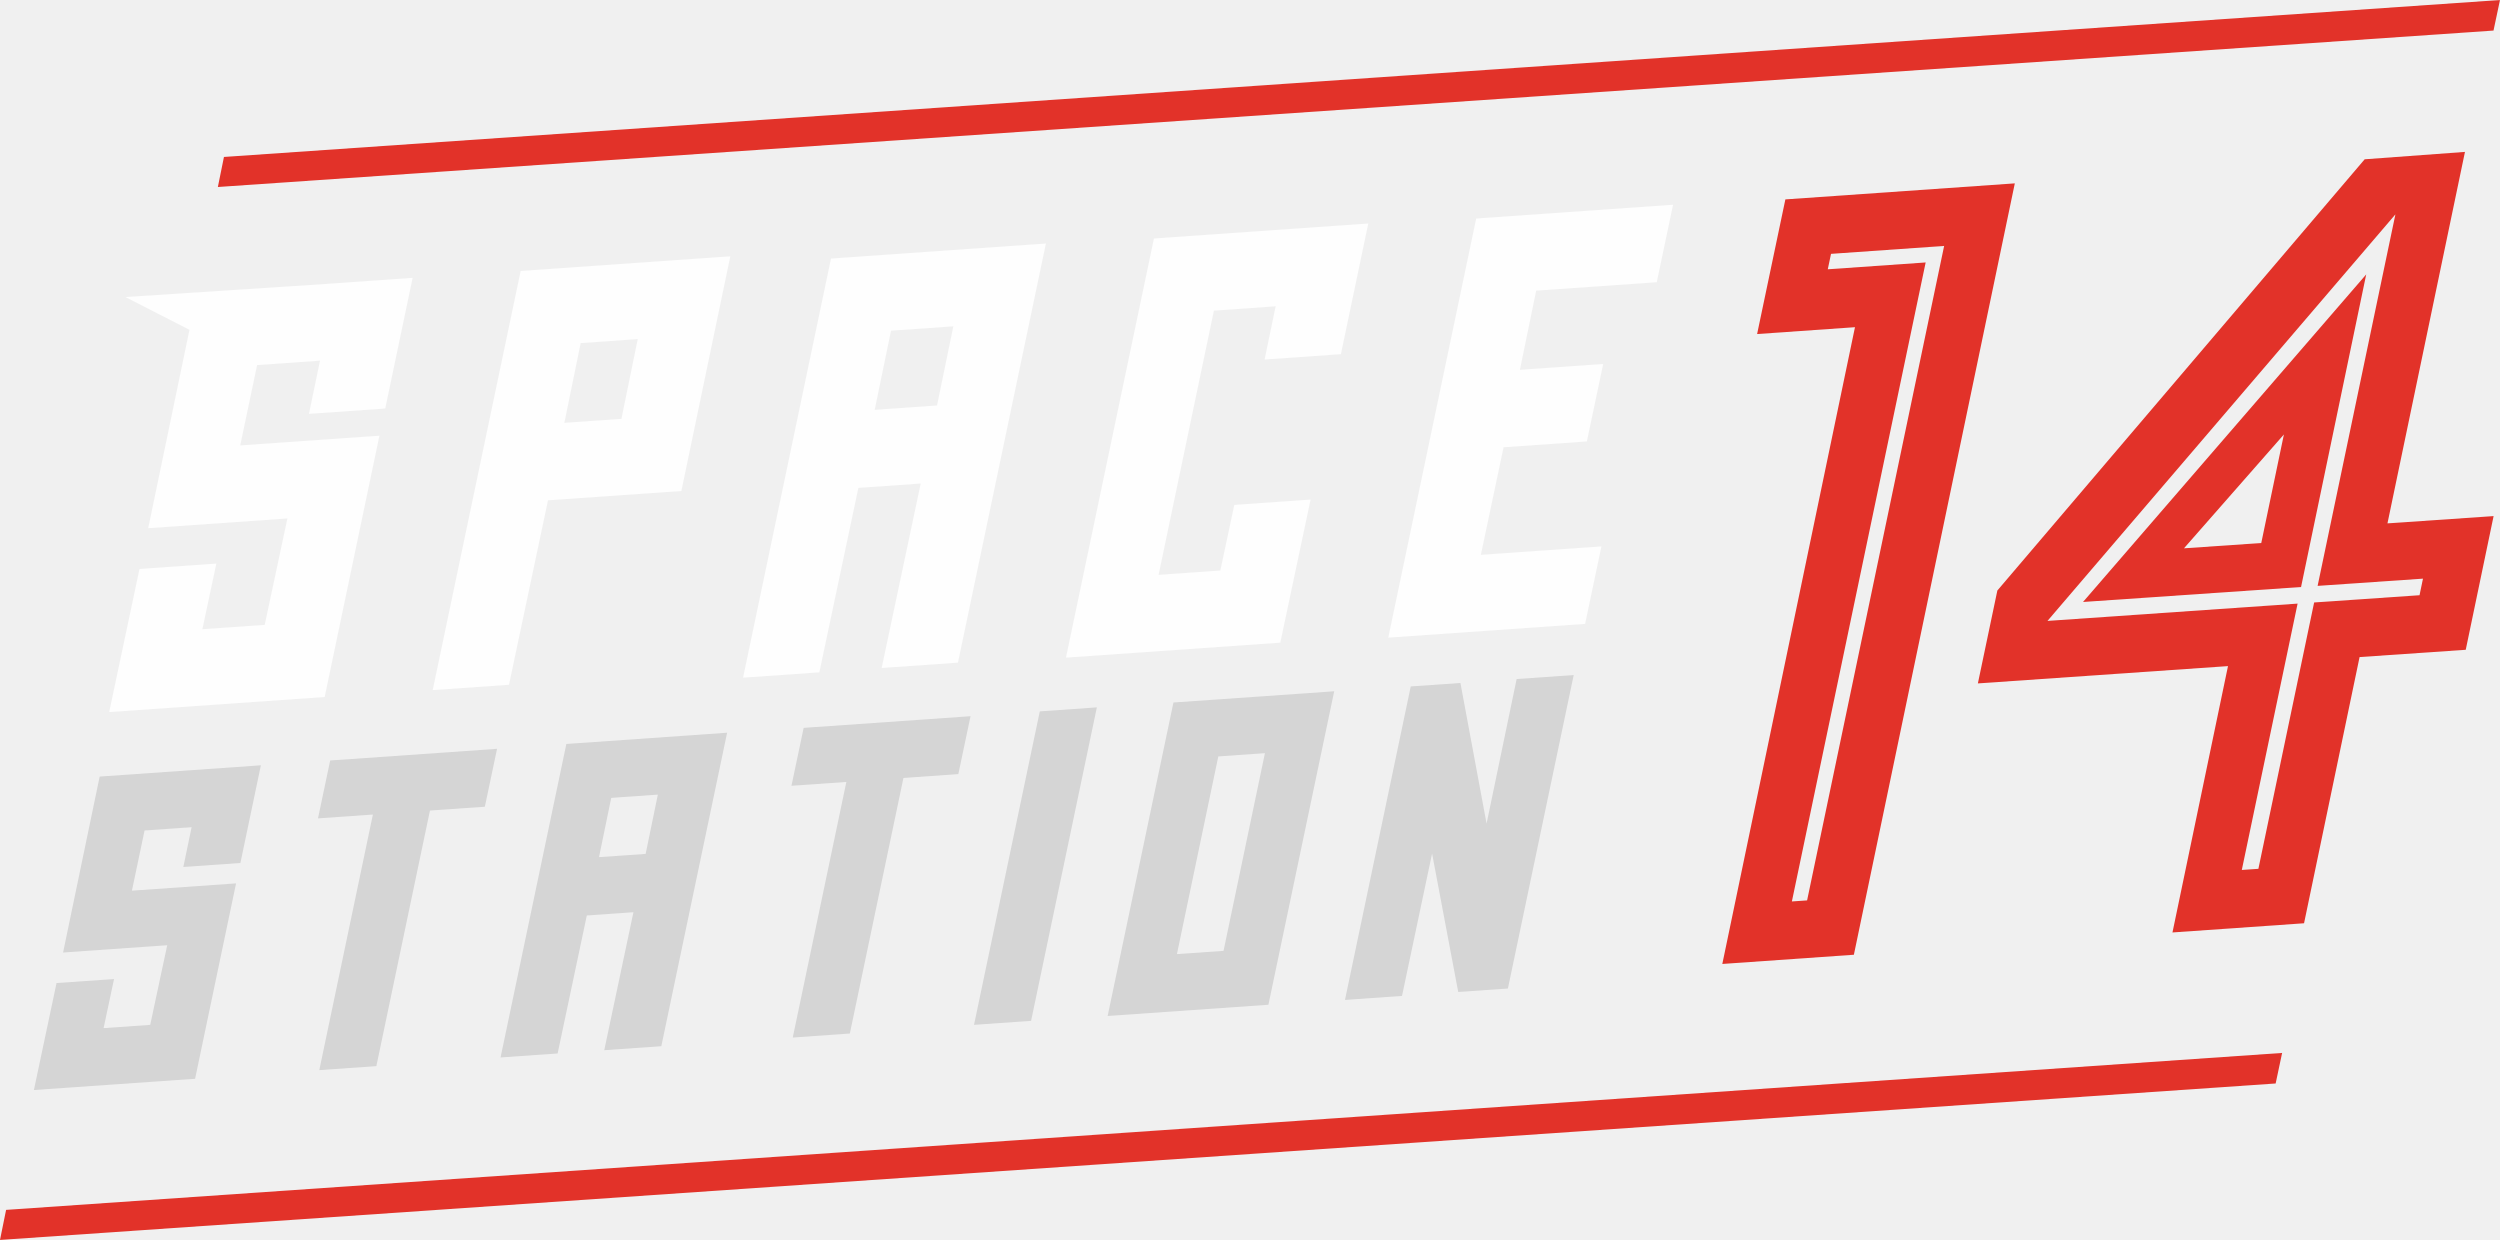
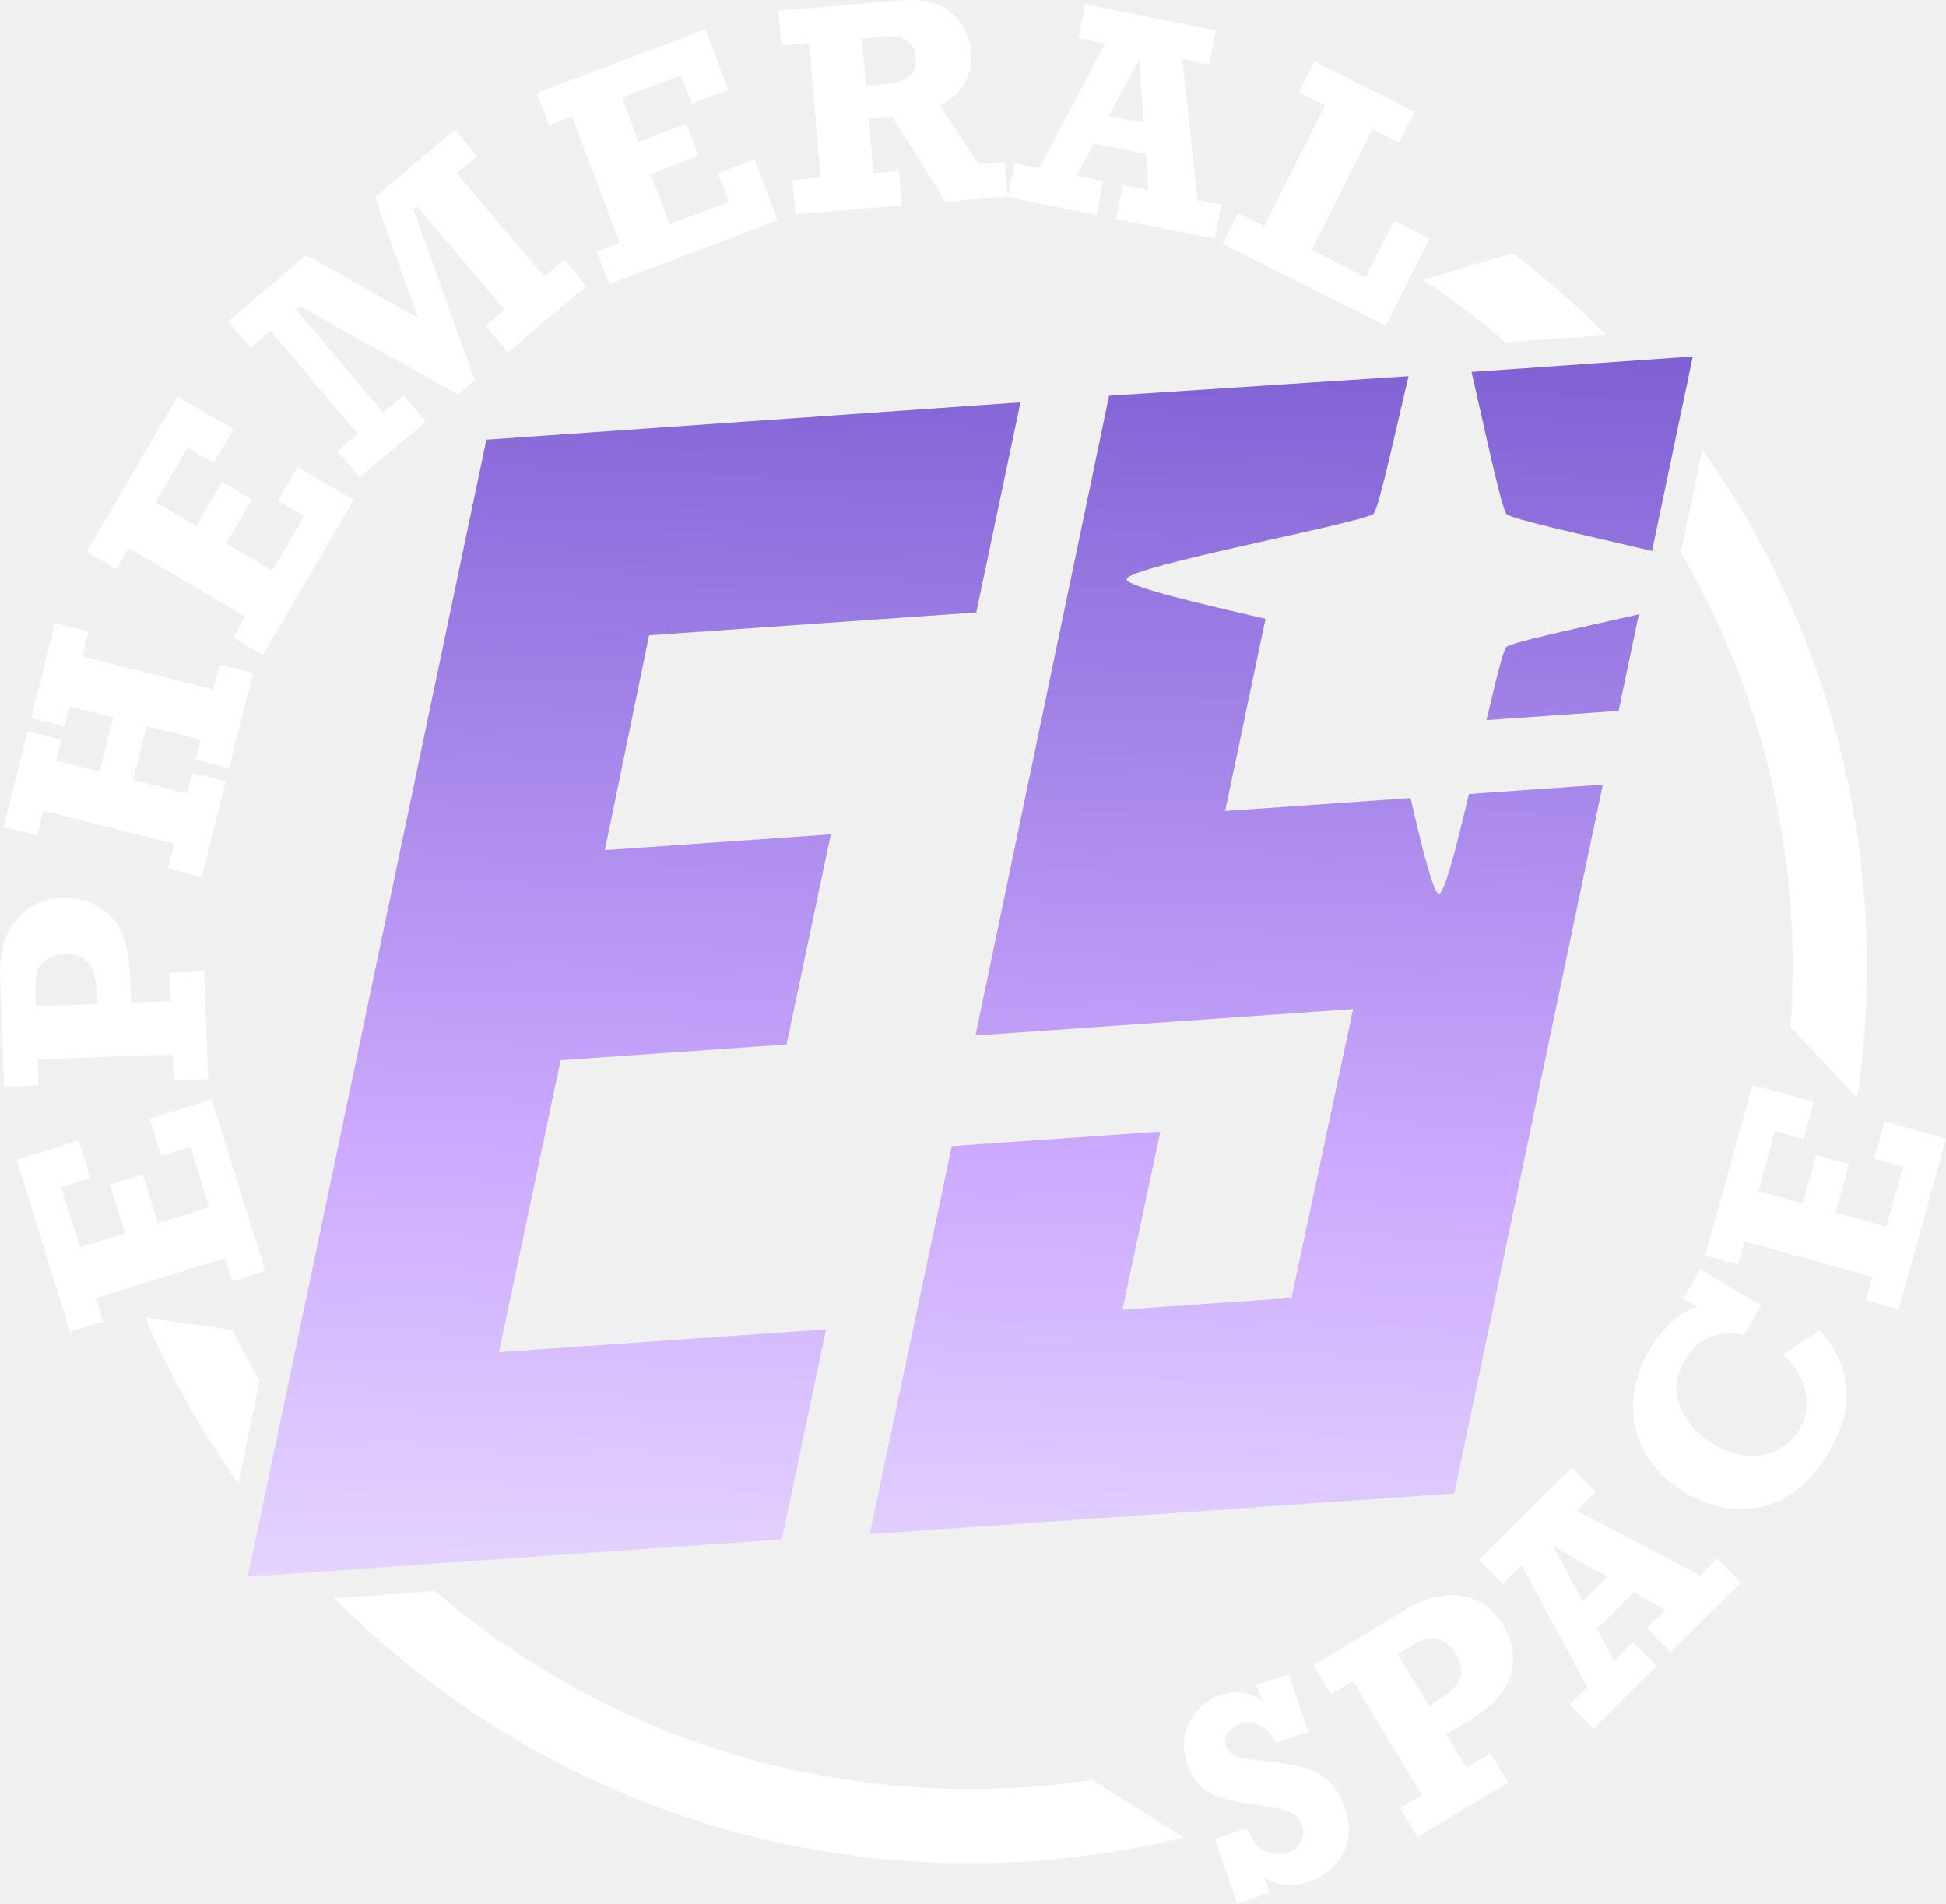
- <svg xmlns="http://www.w3.org/2000/svg" width="113.674mm" height="56.38mm" viewBox="0 0 113.674 56.38" version="1.1" id="svg3223">
-   <defs id="defs3217" />
-   <g id="layer1" transform="translate(-56.55604,-109.3041)">
-     <g transform="translate(-3.779915,-23.48222)" id="g2559">
-       <path id="path148" style="fill:#e23229;fill-opacity:1;fill-rule:nonzero;stroke:none;stroke-width:0.348" d="m 143.444,145.031 0.148,-0.702 5.143,-0.36 -6.231,29.758 -0.692,0.048 6.083,-29.055 z m 1.187,31.167 7.318,-35.074 -10.433,0.729 -1.285,6.122 4.45,-0.311 -6.032,28.953 z" />
-       <path id="path152" style="fill:#e23229;fill-opacity:1;fill-rule:nonzero;stroke:none;stroke-width:0.348" d="m 169.254,142.534 -3.537,16.892 4.791,-0.329 -0.157,0.754 -4.792,0.329 -2.535,12.111 -0.754,0.052 2.537,-12.111 -11.373,0.787 z m -18.985,21.327 11.373,-0.787 -2.525,12.111 5.983,-0.418 2.525,-12.104 4.827,-0.331 1.267,-6.079 -4.826,0.331 3.524,-16.891 -4.56,0.336 -16.702,19.608 z" />
-       <path id="path156" style="fill:#fefefe;fill-opacity:1;fill-rule:nonzero;stroke:none;stroke-width:0.348" d="m 88.592,151.832 -2.595,0.181 0.742,-3.627 2.595,-0.182 z m -4.582,-6.724 -3.999,19.056 3.469,-0.242 1.774,-8.388 6.064,-0.423 2.225,-10.67 z" />
-       <path id="path160" style="fill:#fefefe;fill-opacity:1;fill-rule:nonzero;stroke:none;stroke-width:0.348" d="m 100.85,147.822 2.834,-0.198 -0.742,3.6 -2.834,0.198 z m -6.727,15.777 3.469,-0.242 1.774,-8.387 2.834,-0.198 -1.775,8.387 3.469,-0.243 3.999,-19.056 -9.772,0.683 z" />
-       <path id="path164" style="fill:#fefefe;fill-opacity:1;fill-rule:nonzero;stroke:none;stroke-width:0.348" d="m 108.805,162.688 9.746,-0.681 1.377,-6.505 -3.469,0.243 -0.635,2.983 -2.807,0.197 2.515,-12.014 2.807,-0.198 -0.502,2.42 3.469,-0.243 1.245,-5.94 -9.746,0.681 z" />
-       <path id="path168" style="fill:#fefefe;fill-opacity:1;fill-rule:nonzero;stroke:none;stroke-width:0.348" d="m 135.668,145.618 0.741,-3.521 -8.951,0.626 -3.998,19.056 8.951,-0.626 0.741,-3.521 -5.482,0.383 1.033,-4.892 3.787,-0.265 0.742,-3.521 -3.787,0.265 0.741,-3.601 z" />
-       <path id="path172" style="fill:#d5d5d5;fill-opacity:1;fill-rule:nonzero;stroke:none;stroke-width:0.348" d="m 71.07,172.953 -4.735,0.331 0.574,-2.735 2.139,-0.15 -0.376,1.809 2.595,-0.181 0.931,-4.443 -7.33,0.512 -1.664,8.001 4.735,-0.331 -0.773,3.62 -2.12,0.148 0.476,-2.232 -2.615,0.182 -1.03,4.866 7.33,-0.512 z" />
-       <path id="path176" style="fill:#d5d5d5;fill-opacity:1;fill-rule:nonzero;stroke:none;stroke-width:0.348" d="m 74.795,169.998 2.496,-0.174 -2.437,11.621 2.595,-0.182 2.437,-11.621 2.496,-0.174 0.555,-2.634 -7.588,0.531 z" />
-       <path id="path180" style="fill:#d5d5d5;fill-opacity:1;fill-rule:nonzero;stroke:none;stroke-width:0.348" d="m 87.573,171.759 0.555,-2.693 2.12,-0.148 -0.555,2.694 z m 2.833,8.598 2.992,-14.255 -7.31,0.512 -2.992,14.255 2.595,-0.182 1.327,-6.274 2.12,-0.148 -1.327,6.274 z" />
-       <path id="path184" style="fill:#d5d5d5;fill-opacity:1;fill-rule:nonzero;stroke:none;stroke-width:0.348" d="m 98.978,179.781 2.437,-11.621 2.496,-0.175 0.555,-2.634 -7.588,0.531 -0.555,2.634 2.496,-0.174 -2.437,11.621 z" />
-       <path id="path188" style="fill:#d5d5d5;fill-opacity:1;fill-rule:nonzero;stroke:none;stroke-width:0.348" d="m 104.624,179.386 2.595,-0.181 2.991,-14.255 -2.595,0.182 z" />
-       <path id="path192" style="fill:#d5d5d5;fill-opacity:1;fill-rule:nonzero;stroke:none;stroke-width:0.348" d="m 115.732,167.181 2.12,-0.148 -1.882,8.987 -2.119,0.148 z m -5.032,11.802 7.31,-0.51 2.992,-14.255 -7.31,0.51 z" />
-       <path id="path196" style="fill:#d5d5d5;fill-opacity:1;fill-rule:nonzero;stroke:none;stroke-width:0.348" d="m 124.085,178.071 1.367,-6.475 1.189,6.296 2.259,-0.158 2.992,-14.255 -2.595,0.182 -1.367,6.574 -1.189,-6.395 -2.259,0.158 -2.991,14.255 z" />
-       <path id="path200" style="fill:#fefefe;fill-opacity:1;fill-rule:nonzero;stroke:none;stroke-width:0.348" d="m 66.678,158.658 -1.377,6.505 9.798,-0.685 2.489,-11.88 -6.329,0.442 0.768,-3.655 2.86,-0.2 -0.503,2.419 3.469,-0.243 1.245,-5.94 -4.328,0.303 -8.729,0.57 2.91,1.489 -1.876,9.019 6.329,-0.442 -1.032,4.84 -2.834,0.197 0.635,-2.984 z" />
-       <path id="path204" style="fill:#e23229;fill-opacity:1;fill-rule:nonzero;stroke:none;stroke-width:0.348" d="m 70.519,139.923 -0.277,1.366 103.473,-7.113 0.294,-1.389 z" />
-       <path id="path208" style="fill:#e23229;fill-opacity:1;fill-rule:nonzero;stroke:none;stroke-width:0.348" d="m 60.336,189.166 103.473,-7.114 0.294,-1.389 -103.49,7.136 z" />
-       <path id="path1772" d="m 167.927,145.263 -12.877,14.895 9.914,-0.68 z m -3.743,7.278 -1.029,4.936 -3.515,0.241 z" style="fill:#e23229;fill-opacity:1;stroke:none;stroke-width:0.263px;stroke-linecap:butt;stroke-linejoin:miter;stroke-opacity:1" />
+ <svg xmlns="http://www.w3.org/2000/svg" xmlns:xlink="http://www.w3.org/1999/xlink" width="51.083mm" height="49.975mm" viewBox="0 0 51.083 49.975" version="1.1" id="svg3223">
+   <defs id="defs3217">
+     <linearGradient id="linearGradient81">
+       <stop style="stop-color:#e5d5ff;stop-opacity:1;" offset="0" id="stop81" />
+       <stop style="stop-color:#ccaaff;stop-opacity:1;" offset="0.345" id="stop83" />
+       <stop style="stop-color:#7e5fd3;stop-opacity:1;" offset="1" id="stop82" />
+     </linearGradient>
+     <rect x="-1504.723" y="-149.2" width="400.222" height="58.69" id="rect62" />
+     <rect x="-1329.361" y="-164.756" width="278.6" height="91.924" id="rect61" />
+     <linearGradient xlink:href="#linearGradient81" id="linearGradient82" x1="63.389" y1="101.727" x2="64.324" y2="67.957" gradientUnits="userSpaceOnUse" />
+     <linearGradient xlink:href="#linearGradient81" id="linearGradient83" gradientUnits="userSpaceOnUse" x1="63.389" y1="101.727" x2="64.324" y2="67.957" />
+     <linearGradient xlink:href="#linearGradient81" id="linearGradient84" gradientUnits="userSpaceOnUse" x1="63.389" y1="101.727" x2="64.324" y2="67.957" />
+     <linearGradient xlink:href="#linearGradient81" id="linearGradient85" gradientUnits="userSpaceOnUse" x1="63.389" y1="101.727" x2="64.324" y2="67.957" />
+     <linearGradient xlink:href="#linearGradient81" id="linearGradient86" gradientUnits="userSpaceOnUse" x1="63.389" y1="101.727" x2="64.324" y2="67.957" />
+   </defs>
+   <g id="layer1" transform="translate(-66.08453,-118.9308)">
+     <g transform="translate(-4.838249,-10.78222)" id="g2559">
+       <g id="g40" transform="translate(29.78744,71.13589)">
+         <g id="g83">
+           <path d="M 80.846,65.222 78.49,65.924 c 0.757,0.5 1.479,1.047 2.166,1.636 l 2.647,-0.186 C 82.536,66.602 81.714,65.884 80.846,65.222 Z" style="fill:#ffffff" id="path81" />
+           <path d="m 85.824,70.381 -0.565,2.698 c 1.863,3.193 2.935,6.905 2.935,10.872 0,0.529 -0.025,1.052 -0.063,1.571 l 1.758,1.876 c 0.166,-1.126 0.254,-2.276 0.254,-3.447 0,-5.053 -1.602,-9.733 -4.319,-13.57 z" style="fill:#ffffff" id="path80" />
+           <path d="m 72.212,106.808 -2.408,-1.507 c -1.043,0.155 -2.11,0.237 -3.197,0.237 -5.37,0 -10.274,-1.959 -14.049,-5.196 l -2.648,0.185 c 4.265,4.296 10.173,6.96 16.697,6.96 1.932,0 3.807,-0.239 5.604,-0.679 z" style="fill:#ffffff" id="path79" />
+           <path d="m 47.39,97.52 0.565,-2.695 c -0.255,-0.437 -0.497,-0.883 -0.721,-1.339 l -2.285,-0.322 c 0.659,1.545 1.482,3.001 2.441,4.356 z" style="fill:#ffffff" id="path78" />
+           <path style="font-weight:bold;font-size:7.761px;font-family:Rockwell;-inkscape-font-specification:'Rockwell Italic';fill:#ffffff;stroke-width:0.544" d="m 48.633,91.974 -0.85,0.264 -0.188,-0.604 -3.333,1.035 0.188,0.604 -0.85,0.264 -1.378,-4.437 1.596,-0.496 0.299,0.963 -0.746,0.232 0.484,1.56 1.162,-0.361 -0.391,-1.259 0.85,-0.264 0.391,1.259 1.321,-0.41 -0.484,-1.56 -0.753,0.234 -0.299,-0.963 1.603,-0.498 z m -2.463,-7.703 0.89,-0.032 0.101,2.776 -0.89,0.032 -0.024,-0.67 -3.488,0.127 0.024,0.67 -0.89,0.032 -0.101,-2.776 q -0.035,-0.97 0.4,-1.512 0.435,-0.547 1.204,-0.575 0.439,-0.016 0.806,0.157 0.363,0.173 0.566,0.457 0.2,0.281 0.285,0.653 0.082,0.369 0.102,0.929 l 0.018,0.504 1.023,-0.037 z m -1.874,0.804 -0.007,-0.205 q -0.026,-0.704 -0.26,-0.897 -0.238,-0.196 -0.579,-0.184 -0.288,0.01 -0.483,0.158 -0.199,0.148 -0.238,0.331 -0.043,0.184 -0.028,0.596 l 0.009,0.258 z m 2.698,-3.277 -0.864,-0.218 0.161,-0.639 -3.384,-0.854 -0.161,0.639 -0.864,-0.218 0.623,-2.469 0.864,0.218 -0.135,0.536 1.121,0.283 0.351,-1.393 -1.121,-0.283 -0.131,0.518 -0.864,-0.218 0.619,-2.455 0.864,0.218 -0.162,0.643 3.384,0.854 0.162,-0.643 0.864,0.218 -0.619,2.455 -0.864,-0.218 0.131,-0.518 -1.396,-0.352 -0.351,1.393 1.396,0.352 0.135,-0.536 0.864,0.218 z m 1.575,-5.724 -0.768,-0.451 0.32,-0.546 -3.011,-1.766 -0.32,0.546 -0.768,-0.451 2.35,-4.008 1.442,0.845 -0.51,0.87 -0.673,-0.395 -0.826,1.409 1.049,0.615 0.667,-1.138 0.768,0.451 -0.667,1.138 1.193,0.7 0.826,-1.409 -0.68,-0.399 0.51,-0.87 1.448,0.849 z m 2.504,-4.588 -0.574,-0.681 0.521,-0.44 -2.251,-2.667 -0.521,0.44 -0.574,-0.681 2.018,-1.704 2.881,1.615 -1.106,-3.113 2.059,-1.738 0.574,0.681 -0.521,0.44 2.251,2.667 0.521,-0.44 0.574,0.681 -2.027,1.711 -0.574,-0.681 0.487,-0.411 -2.251,-2.667 -0.096,0.081 1.578,4.401 -0.434,0.367 -4.088,-2.282 -0.096,0.081 2.251,2.667 0.527,-0.445 0.574,0.681 z m 6.439,-4.991 -0.315,-0.833 0.592,-0.224 -1.235,-3.264 -0.592,0.224 -0.315,-0.833 4.345,-1.644 0.591,1.563 -0.943,0.357 -0.276,-0.73 -1.528,0.578 0.43,1.138 1.233,-0.467 0.315,0.833 -1.233,0.467 0.489,1.294 1.528,-0.578 -0.279,-0.737 0.943,-0.357 0.594,1.57 z m 10.206,-3.147 0.075,0.887 -1.601,0.136 -1.38,-2.199 -0.6,0.051 0.12,1.412 0.657,-0.056 0.075,0.887 -2.745,0.232 -0.075,-0.887 0.721,-0.061 -0.294,-3.478 -0.721,0.061 -0.075,-0.887 3.168,-0.268 q 0.895,-0.076 1.326,0.344 0.435,0.416 0.483,0.986 0.076,0.895 -0.799,1.384 l 0.988,1.514 z m -3.578,-1.964 0.468,-0.04 q 0.869,-0.074 0.816,-0.693 -0.026,-0.306 -0.239,-0.44 -0.209,-0.134 -0.557,-0.105 l -0.593,0.05 z m 9.17,3.071 -0.176,0.873 -2.541,-0.512 0.176,-0.873 0.661,0.133 -0.066,-0.937 -1.341,-0.27 -0.454,0.832 0.691,0.139 -0.176,0.873 -2.288,-0.461 0.176,-0.873 0.639,0.129 1.697,-3.218 -0.687,-0.139 0.176,-0.873 3.373,0.68 -0.176,0.873 -0.695,-0.14 0.395,3.64 z m -2.005,-2.117 -0.117,-1.643 -0.778,1.463 z m 2.036,3.121 0.4,-0.796 0.674,0.339 1.568,-3.118 -0.674,-0.339 0.4,-0.796 2.587,1.301 -0.4,0.796 -0.687,-0.346 -1.568,3.118 1.392,0.7 0.732,-1.456 0.918,0.461 -1.132,2.252 z" id="text62" transform="matrix(1.017142,0,0,1.017142,-1.369955,-1.603446)" aria-label="EPHEMERAL" />
+           <path style="font-weight:bold;font-size:7.761px;line-height:0;font-family:Rockwell;-inkscape-font-specification:'Rockwell Italic';letter-spacing:1.058px;fill:#ffffff;stroke-width:0.529" d="m 73.609,108.552 -0.581,-1.7 0.846,-0.289 q 0.174,0.461 0.479,0.605 0.304,0.14 0.598,0.04 0.23,-0.078 0.333,-0.29 0.103,-0.215 0.029,-0.43 -0.078,-0.23 -0.285,-0.331 -0.208,-0.105 -0.686,-0.166 -1.008,-0.124 -1.429,-0.337 -0.417,-0.214 -0.602,-0.755 -0.223,-0.653 0.063,-1.151 0.286,-0.498 0.806,-0.676 0.595,-0.203 1.08,0.148 l -0.141,-0.412 0.843,-0.288 0.518,1.517 -0.843,0.288 q -0.16,-0.338 -0.429,-0.458 -0.267,-0.125 -0.536,-0.033 -0.208,0.071 -0.313,0.231 -0.105,0.16 -0.044,0.339 0.053,0.154 0.219,0.254 0.165,0.096 0.826,0.154 0.637,0.059 0.999,0.159 0.365,0.096 0.646,0.356 0.28,0.257 0.422,0.673 0.252,0.739 -0.051,1.259 -0.303,0.52 -0.891,0.721 -0.656,0.224 -1.177,-0.139 l 0.145,0.423 z m 6.652,-3.951 0.462,0.762 -2.376,1.44 -0.462,-0.762 0.574,-0.348 -1.809,-2.985 -0.574,0.348 -0.462,-0.762 2.376,-1.44 q 0.83,-0.503 1.516,-0.387 0.689,0.114 1.088,0.772 0.228,0.376 0.256,0.78 0.026,0.401 -0.124,0.717 -0.148,0.311 -0.432,0.567 -0.282,0.251 -0.762,0.542 l -0.431,0.261 0.53,0.875 z m -1.615,-1.246 0.175,-0.106 q 0.603,-0.365 0.657,-0.664 0.055,-0.304 -0.122,-0.595 -0.149,-0.246 -0.373,-0.345 -0.226,-0.102 -0.405,-0.047 -0.181,0.052 -0.534,0.266 l -0.22,0.134 z m 7.563,-3.864 0.626,0.633 -1.843,1.823 -0.626,-0.633 0.48,-0.474 -0.815,-0.468 -0.973,0.962 0.438,0.841 0.501,-0.496 0.626,0.633 -1.66,1.642 -0.626,-0.633 0.463,-0.458 -1.724,-3.204 -0.498,0.493 -0.626,-0.633 2.447,-2.42 0.626,0.633 -0.504,0.498 3.241,1.703 z m -2.875,0.483 -1.429,-0.82 0.78,1.462 z m 1.985,-7.303 0.452,-0.767 1.599,0.943 -0.452,0.767 q -1.054,-0.182 -1.53,0.624 -0.393,0.666 -0.141,1.276 0.254,0.607 0.887,0.981 0.663,0.391 1.286,0.274 0.622,-0.122 0.951,-0.68 0.27,-0.457 0.162,-0.983 -0.108,-0.526 -0.588,-0.972 l 0.955,-0.642 q 1.28,1.441 0.257,3.174 -0.722,1.224 -1.749,1.459 -1.025,0.231 -2.034,-0.364 -0.718,-0.424 -1.066,-1.064 -0.348,-0.641 -0.297,-1.346 0.049,-0.71 0.434,-1.363 0.479,-0.813 1.227,-1.111 z m 5.657,0.273 -0.858,-0.238 0.169,-0.61 -3.363,-0.933 -0.169,0.61 -0.858,-0.238 1.243,-4.477 1.61,0.447 -0.27,0.971 -0.752,-0.209 -0.437,1.574 1.172,0.325 0.353,-1.271 0.858,0.238 -0.353,1.271 1.333,0.37 0.437,-1.574 -0.76,-0.211 0.27,-0.971 1.618,0.449 z" id="text62-0" aria-label="SPACE" />
+           <g id="g68" transform="translate(2.217041e-5,-1.058243)" style="fill:url(#linearGradient82);fill-opacity:1">
+             <path d="m 84.155,75.761 c -1.642,0.372 -3.358,0.738 -3.481,0.86 -0.081,0.081 -0.286,0.927 -0.517,1.918 l 3.467,-0.243 z" style="display:inline;fill:url(#linearGradient83);fill-opacity:1;stroke-width:0.545" id="path68" />
+             <path d="m 79.764,69.399 c 0.393,1.718 0.791,3.602 0.92,3.732 0.132,0.133 2.078,0.556 3.818,0.967 l 1.07,-5.106 z" style="display:inline;fill:url(#linearGradient84);fill-opacity:1;stroke-width:0.545" id="path67" />
+             <path d="m 79.696,80.478 c -0.324,1.369 -0.642,2.62 -0.789,2.619 -0.143,-4.68e-4 -0.44,-1.192 -0.745,-2.513 l -4.866,0.34 1.06,-5.045 c -1.755,-0.405 -3.649,-0.85 -3.649,-1.037 9.11e-4,-0.336 6.249,-1.487 6.487,-1.724 0.127,-0.126 0.521,-1.927 0.916,-3.608 l -7.861,0.513 -3.507,16.793 9.913,-0.692 -1.617,7.58 -4.438,0.309 0.995,-4.673 -5.475,0.381 -2.156,10.189 15.346,-1.072 0.975,-4.652 0.975,-4.651 0.975,-4.651 0.975,-4.652 z" style="display:inline;fill:url(#linearGradient85);fill-opacity:1;stroke-width:0.545" id="path66" />
+             <path d="m 67.923,70.197 -14.02,0.98 -6.262,29.847 14.019,-0.981 1.16,-5.514 -8.586,0.6 1.618,-7.663 5.931,-0.414 1.162,-5.515 -5.931,0.414 1.16,-5.64 8.588,-0.599 z" style="baseline-shift:baseline;display:inline;overflow:visible;vector-effect:none;fill:url(#linearGradient86);fill-opacity:1;stroke-width:1.566;enable-background:accumulate;stop-color:#000000" id="path65" />
+           </g>
+         </g>
+       </g>
    </g>
  </g>
</svg>
